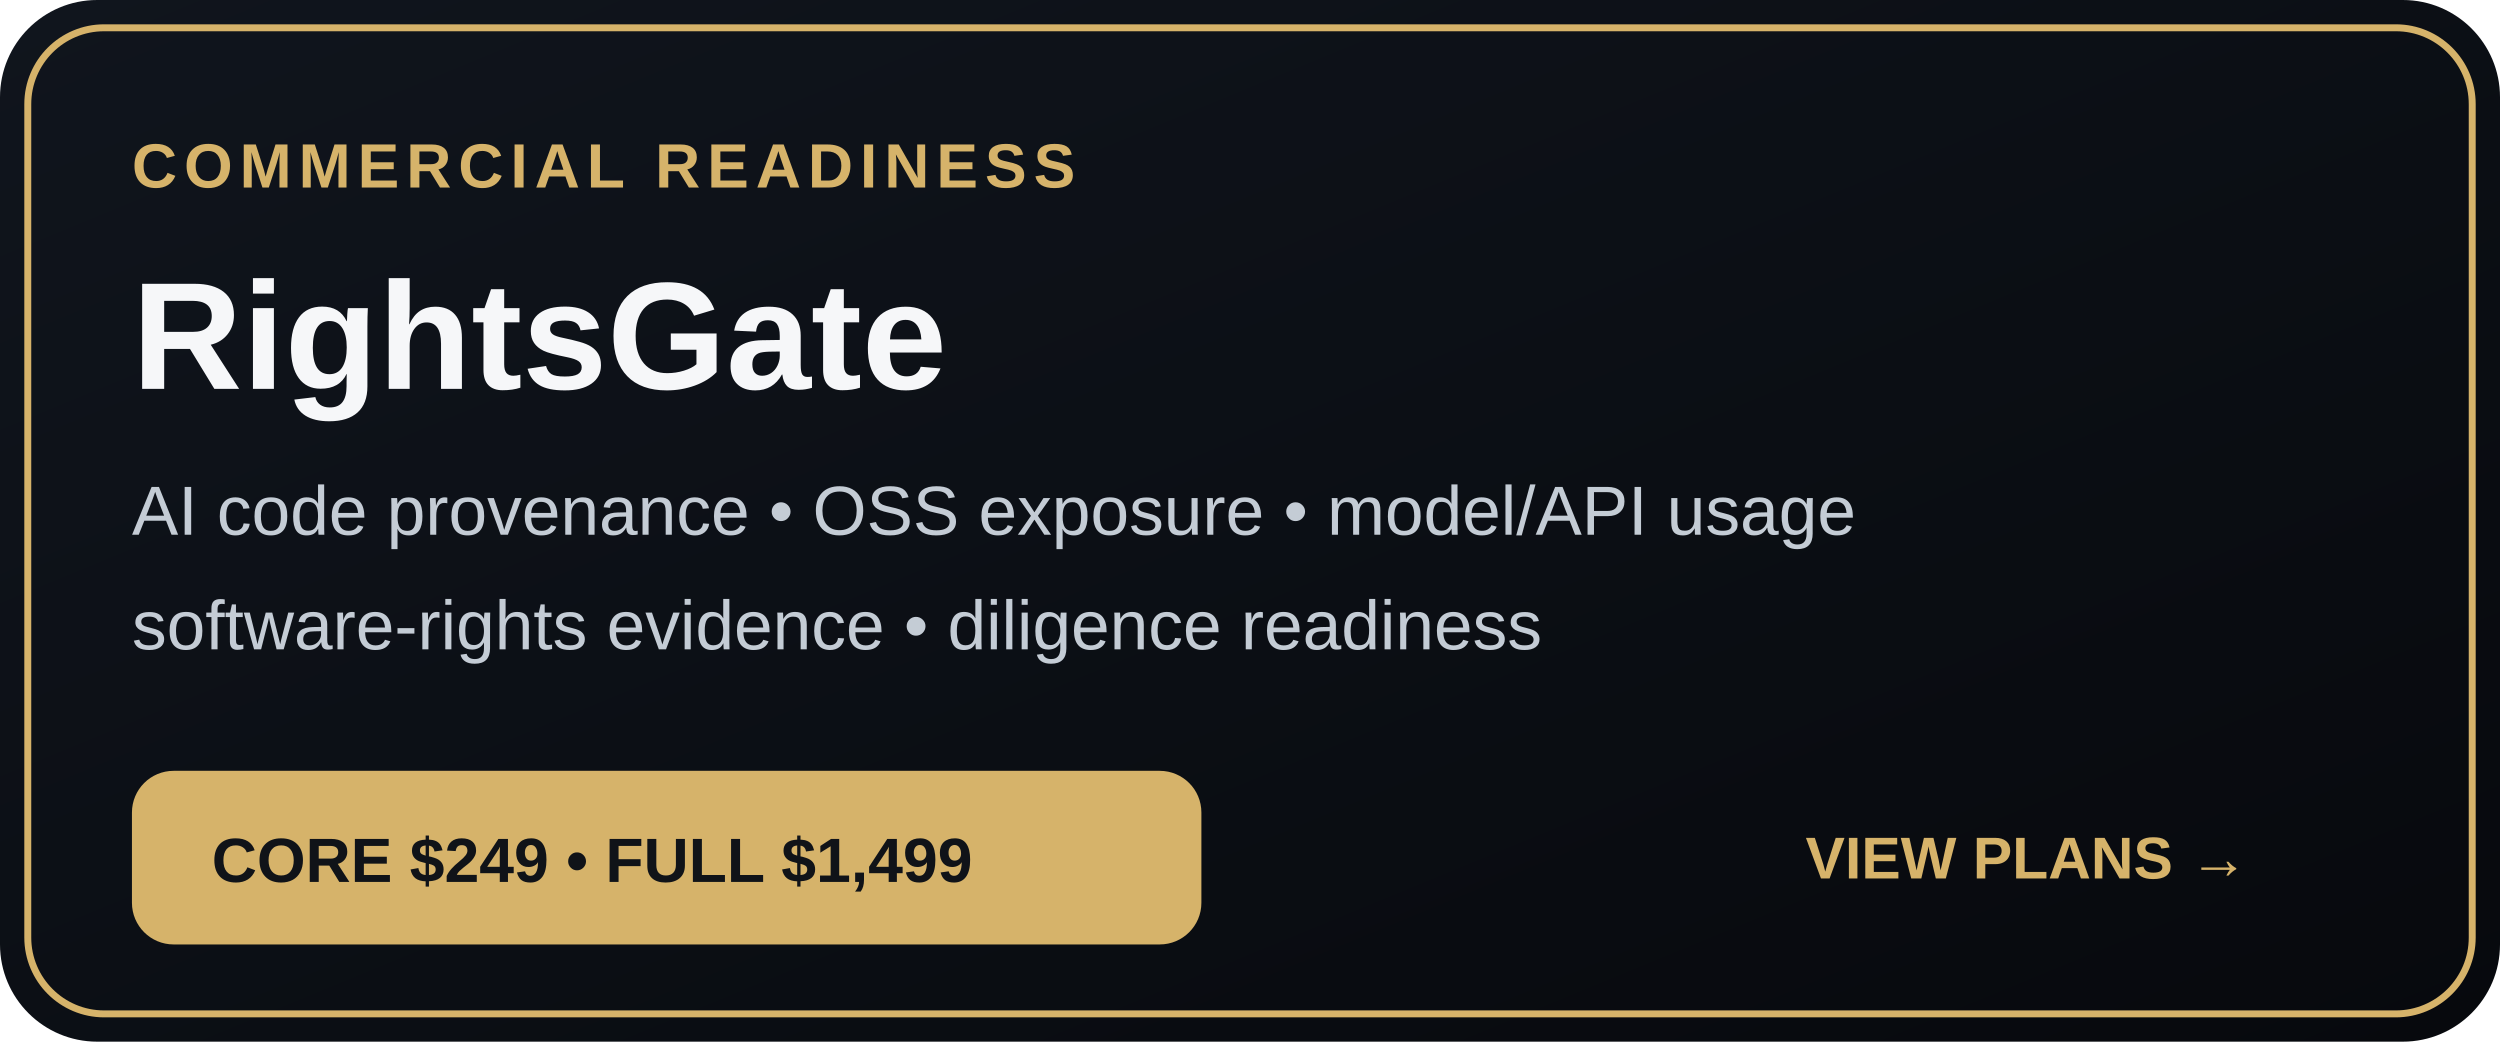
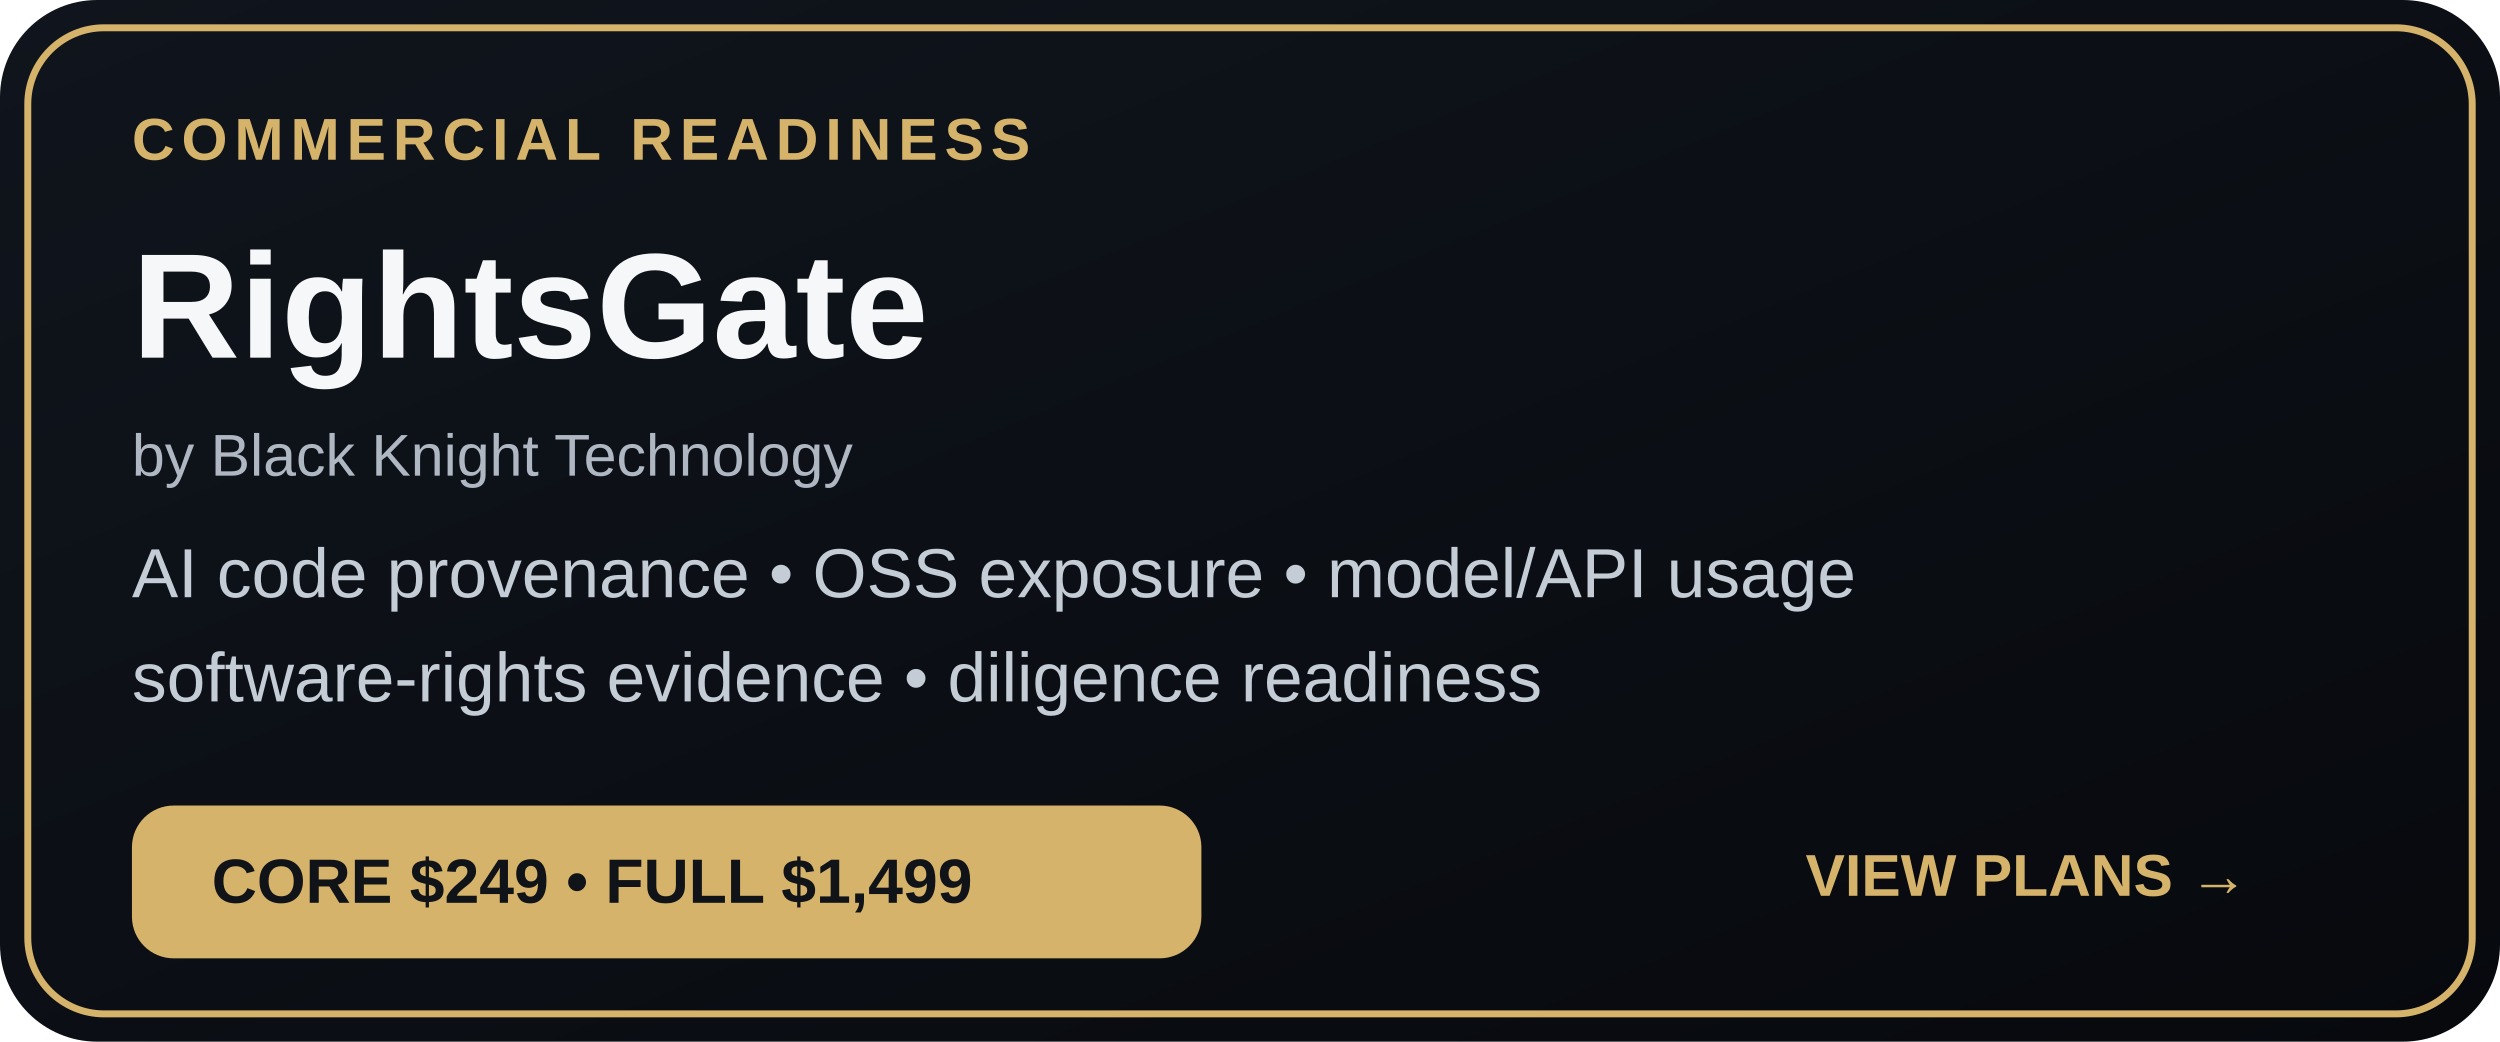
- <svg xmlns="http://www.w3.org/2000/svg" width="720" height="300" viewBox="0 0 720 300" role="img" aria-label="RightsGate AI Software Readiness Audit">
+ <svg xmlns="http://www.w3.org/2000/svg" width="720" height="300" viewBox="0 0 720 300" role="img" aria-label="RightsGate by Black Knight Technology AI Software Readiness Audit">
  <defs>
    <linearGradient id="b" x1="0" y1="0" x2="1" y2="1">
      <stop stop-color="#10151d" />
      <stop offset="1" stop-color="#07090d" />
    </linearGradient>
  </defs>
  <rect width="720" height="300" rx="28" fill="url(#b)" />
  <rect x="8" y="8" width="704" height="284" rx="22" fill="none" stroke="#d6b36a" stroke-width="2" />
-   <text x="38" y="54" font-family="Arial" font-size="18" font-weight="700" fill="#d6b36a" letter-spacing="2">COMMERCIAL READINESS</text>
-   <text x="38" y="112" font-family="Arial" font-size="44" font-weight="800" fill="#f6f7f9">RightsGate</text>
-   <text x="38" y="154" font-family="Arial" font-size="20" fill="#c4ccd5">AI code provenance • OSS exposure • model/API usage</text>
-   <text x="38" y="187" font-family="Arial" font-size="20" fill="#c4ccd5">software-rights evidence • diligence readiness</text>
-   <rect x="38" y="222" width="308" height="50" rx="12" fill="#d6b36a" />
-   <text x="61" y="254" font-family="Arial" font-size="18" font-weight="800" fill="#101318">CORE $249  •  FULL $1,499</text>
-   <text x="520" y="253" font-family="Arial" font-size="17" font-weight="700" fill="#d6b36a">VIEW PLANS →</text>
+   <text x="38" y="46" font-family="Arial" font-size="17" font-weight="700" fill="#d6b36a" letter-spacing="2">COMMERCIAL READINESS</text>
+   <text x="38" y="103" font-family="Arial" font-size="43" font-weight="800" fill="#f6f7f9">RightsGate</text>
+   <text x="38" y="137" font-family="Arial" font-size="17" fill="#aeb7c2">by Black Knight Technology</text>
+   <text x="38" y="172" font-family="Arial" font-size="20" fill="#c4ccd5">AI code provenance • OSS exposure • model/API usage</text>
+   <text x="38" y="202" font-family="Arial" font-size="20" fill="#c4ccd5">software-rights evidence • diligence readiness</text>
+   <rect x="38" y="232" width="308" height="44" rx="12" fill="#d6b36a" />
+   <text x="61" y="260" font-family="Arial" font-size="18" font-weight="800" fill="#101318">CORE $249  •  FULL $1,499</text>
+   <text x="520" y="258" font-family="Arial" font-size="17" font-weight="700" fill="#d6b36a">VIEW PLANS →</text>
</svg>
